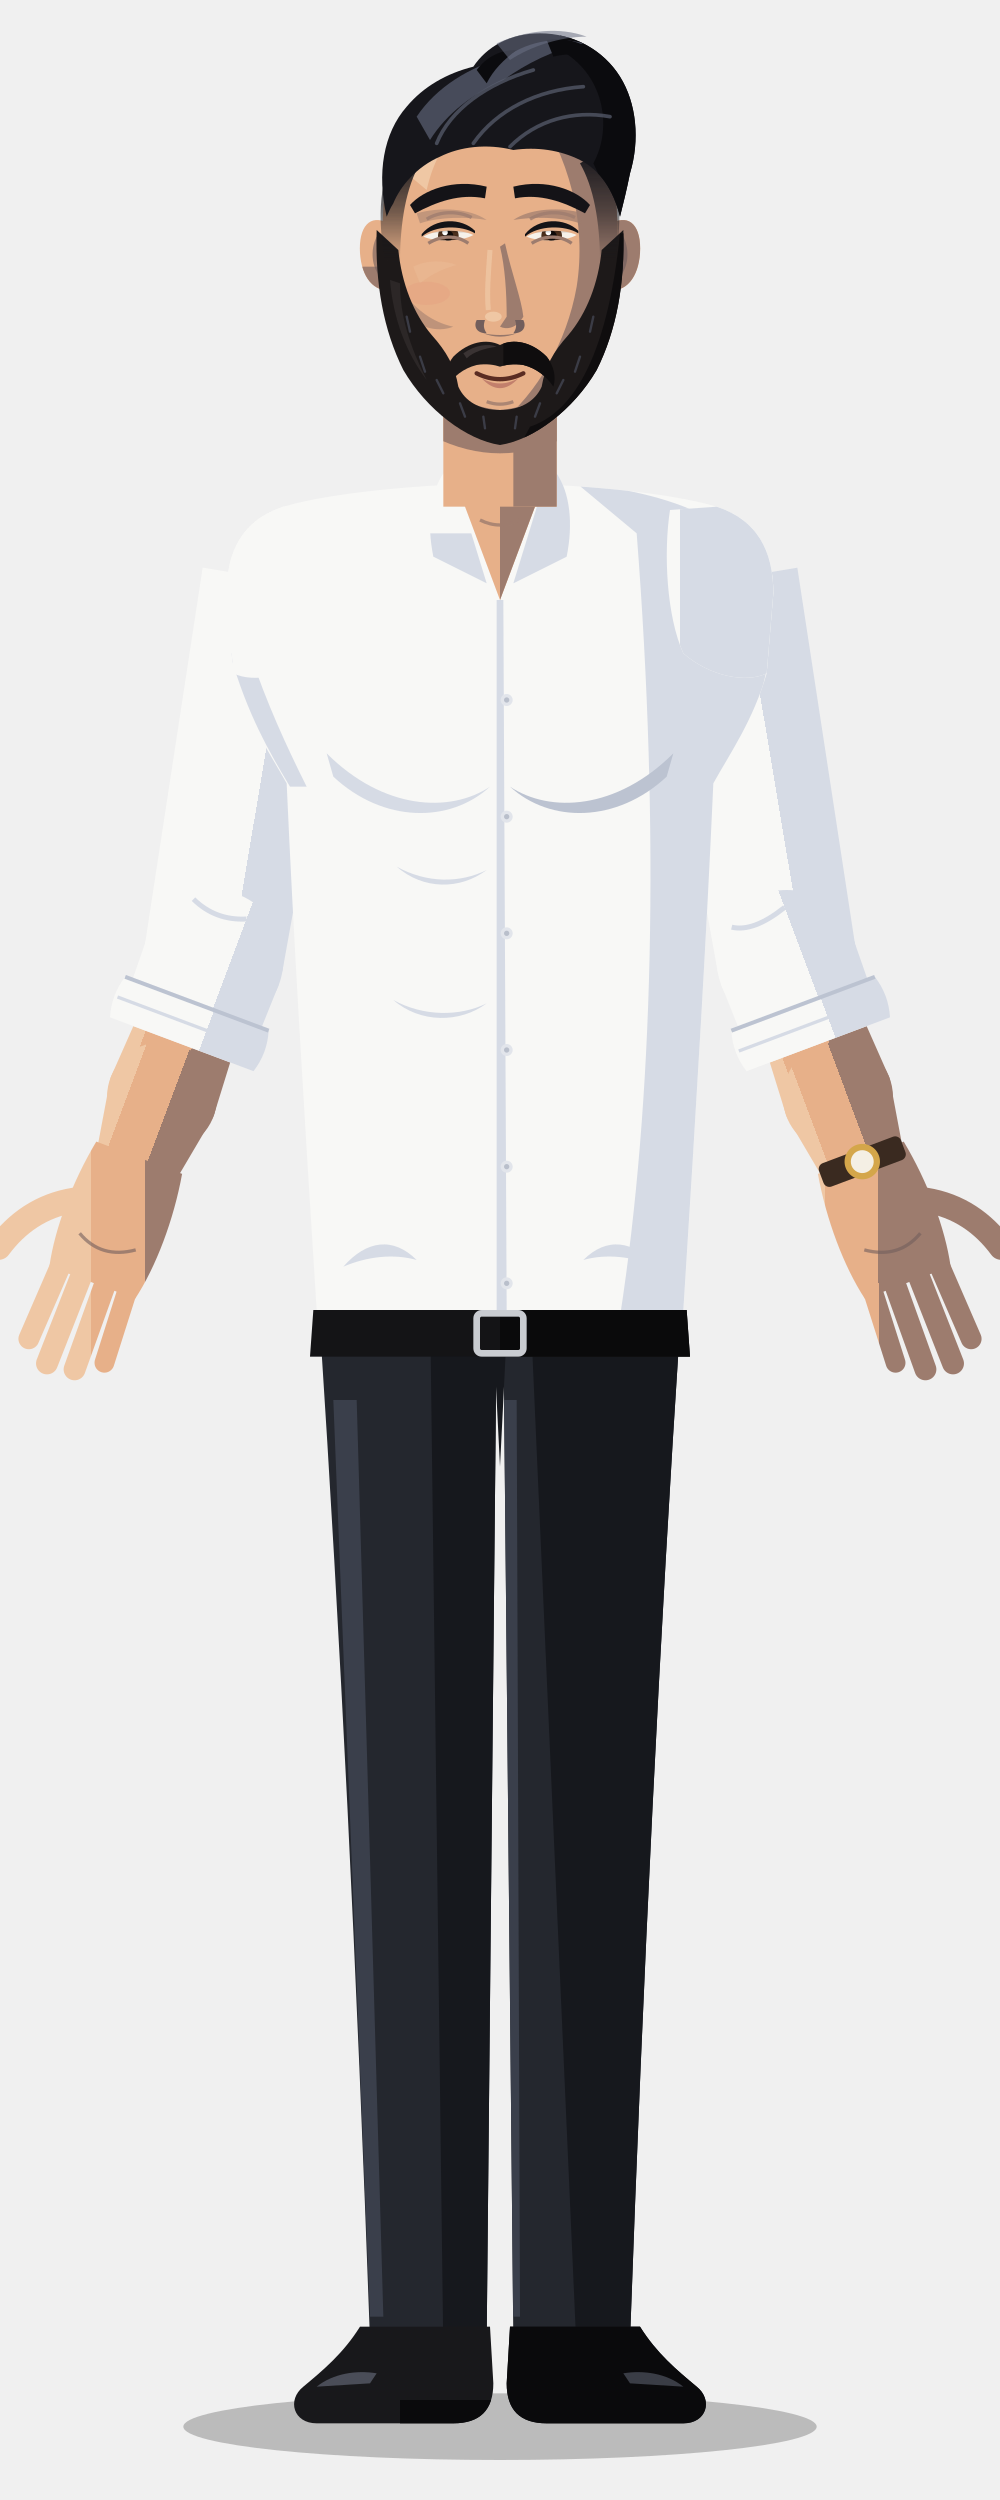
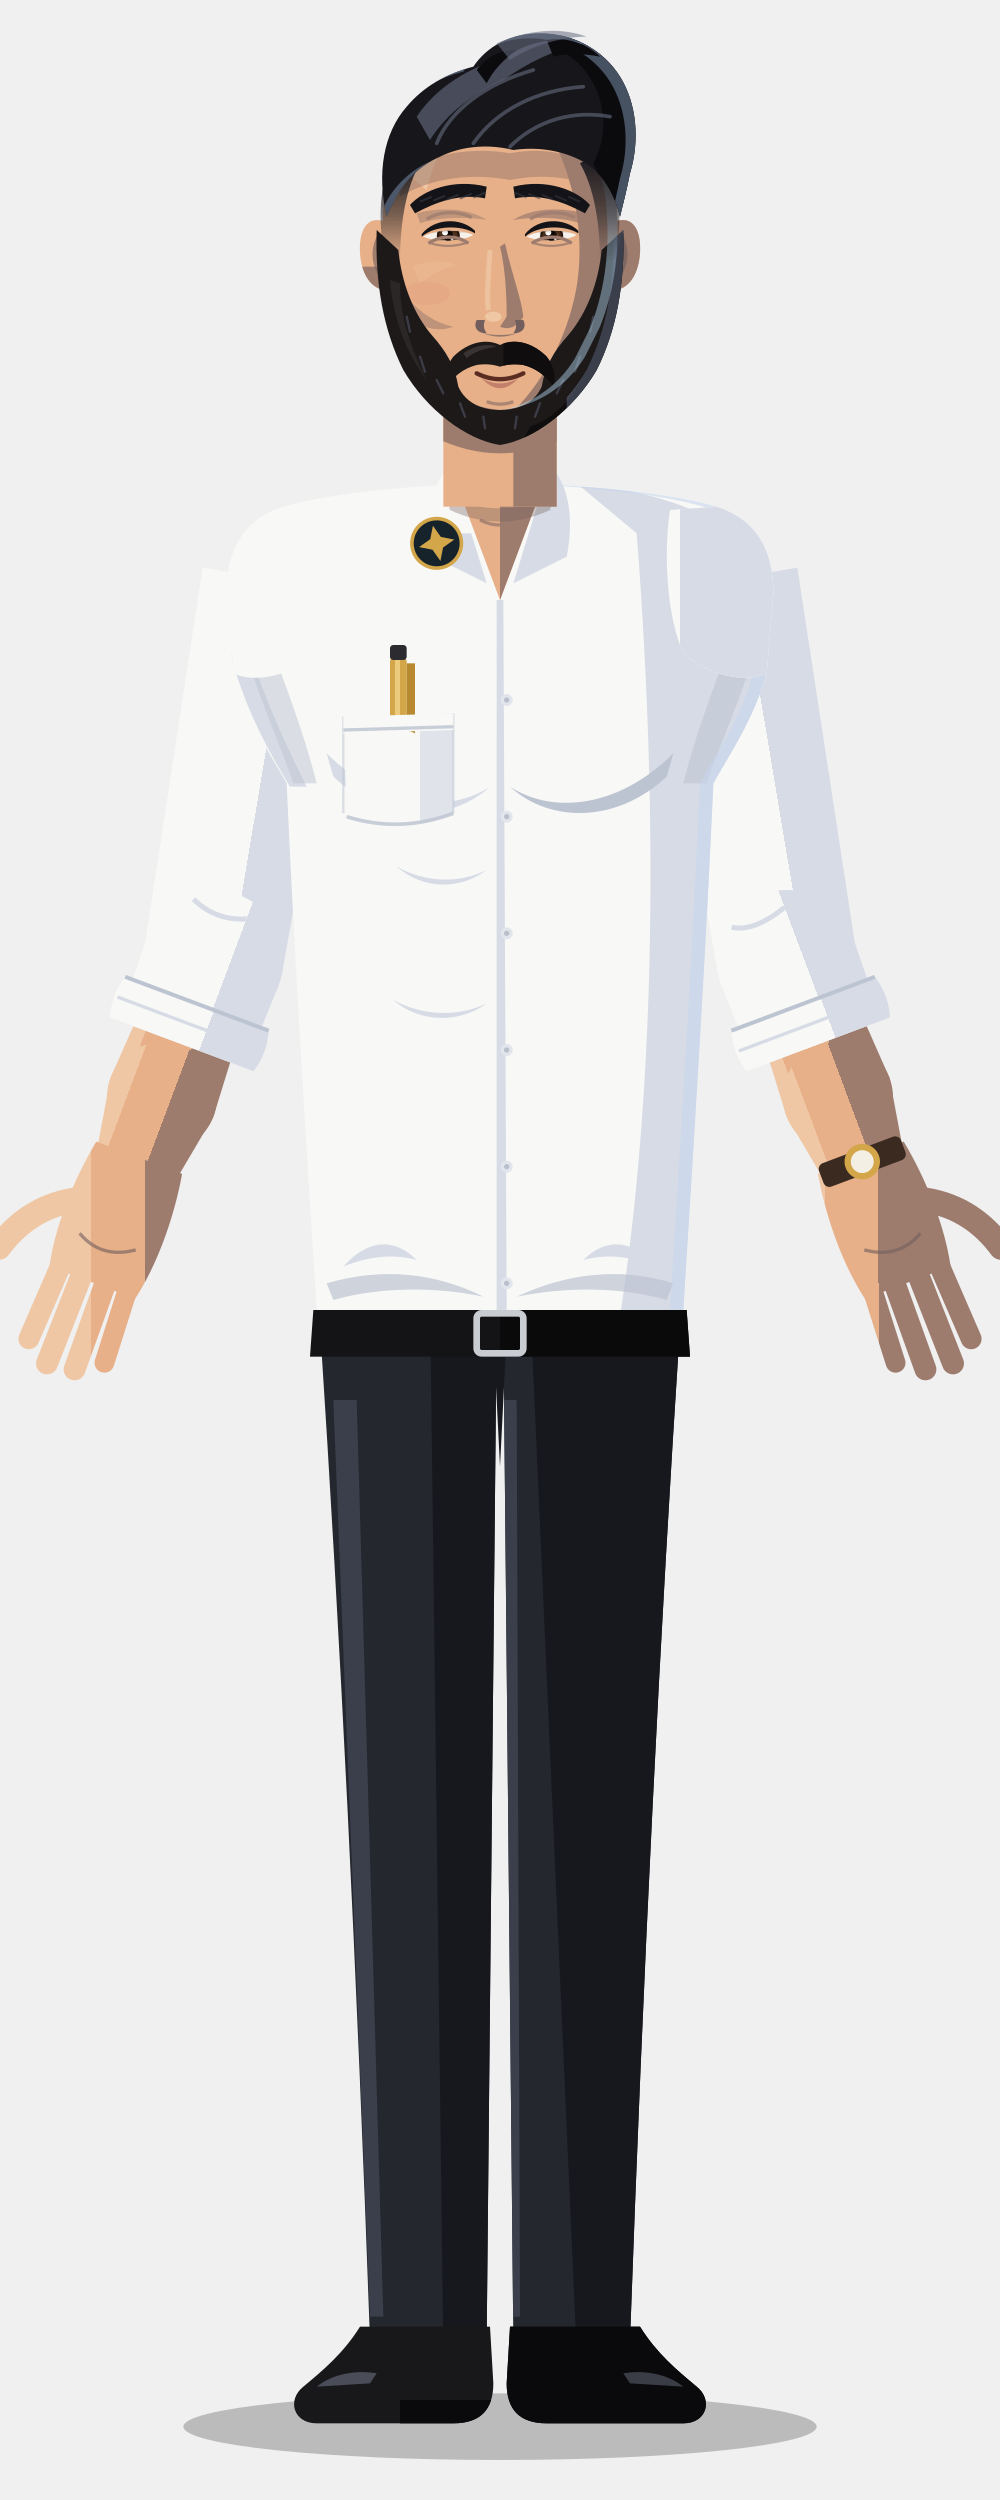
<svg xmlns="http://www.w3.org/2000/svg" viewBox="0 0 600 1500" width="600" height="1500">
  <defs>
    <linearGradient id="fade" x1="0" y1="0" x2="0" y2="1">
      <stop offset="0" stop-color="#16161b" stop-opacity="1" />
      <stop offset="0.55" stop-color="#16161b" stop-opacity="0.55" />
      <stop offset="1" stop-color="#16161b" stop-opacity="0" />
    </linearGradient>
    <clipPath id="c1">
      <path d="M192,796 L298,796 L292,1404 L222,1404 C214,1180 204,980 192,796 Z" />
    </clipPath>
    <clipPath id="c2">
      <path d="M216,1396 L294,1396 L296,1430 C296,1446 288,1454 272,1454 L190,1454 C176,1454 172,1440 182,1432 C194,1422 206,1412 216,1396 Z" />
    </clipPath>
    <clipPath id="c3">
      <path d="M 408,796 L 302,796 L 308,1404 L 378,1404 C 386,1180 396,980 408,796 Z" />
    </clipPath>
    <clipPath id="c4">
      <path d="M 384,1396 L 306,1396 L 304,1430 C 304,1446 312,1454 328,1454 L 410,1454 C 424,1454 428,1440 418,1432 C 406,1422 394,1412 384,1396 Z" />
    </clipPath>
    <linearGradient id="g5" gradientUnits="userSpaceOnUse" x1="73.1" y1="631.2" x2="133.1" y2="653.7">
      <stop offset="0" stop-color="#efc7a4" />
      <stop offset="0.14" stop-color="#efc7a4" />
      <stop offset="0.14" stop-color="#e7b089" />
      <stop offset="0.6" stop-color="#e7b089" />
      <stop offset="0.6" stop-color="#9d7c6e" />
      <stop offset="1" stop-color="#9d7c6e" />
    </linearGradient>
    <linearGradient id="g6" gradientUnits="userSpaceOnUse" x1="60.4" y1="678.0" x2="111.9" y2="697.3">
      <stop offset="0" stop-color="#efc7a4" />
      <stop offset="0.14" stop-color="#efc7a4" />
      <stop offset="0.14" stop-color="#e7b089" />
      <stop offset="0.6" stop-color="#e7b089" />
      <stop offset="0.6" stop-color="#9d7c6e" />
      <stop offset="1" stop-color="#9d7c6e" />
    </linearGradient>
    <linearGradient id="g7" gradientUnits="userSpaceOnUse" x1="104.1" y1="454.8" x2="189.9" y2="469.2">
      <stop offset="0" stop-color="#f8f8f6" />
      <stop offset="0.62" stop-color="#f8f8f6" />
      <stop offset="0.62" stop-color="#d6dbe5" />
      <stop offset="1" stop-color="#d6dbe5" />
    </linearGradient>
    <linearGradient id="g8" gradientUnits="userSpaceOnUse" x1="81.9" y1="580.6" x2="159.7" y2="609.8">
      <stop offset="0" stop-color="#f8f8f6" />
      <stop offset="0.62" stop-color="#f8f8f6" />
      <stop offset="0.62" stop-color="#d6dbe5" />
      <stop offset="1" stop-color="#d6dbe5" />
    </linearGradient>
    <linearGradient id="g9" gradientUnits="userSpaceOnUse" x1="70.5" y1="598.2" x2="156.7" y2="630.6">
      <stop offset="0" stop-color="#f8f8f6" />
      <stop offset="0.62" stop-color="#f8f8f6" />
      <stop offset="0.62" stop-color="#d6dbe5" />
      <stop offset="1" stop-color="#d6dbe5" />
    </linearGradient>
    <linearGradient id="g10" gradientUnits="userSpaceOnUse" x1="-26.2" y1="9.8" x2="26.2" y2="-9.8">
      <stop offset="0" stop-color="#efc7a4" />
      <stop offset="0.14" stop-color="#efc7a4" />
      <stop offset="0.14" stop-color="#e7b089" />
      <stop offset="0.6" stop-color="#e7b089" />
      <stop offset="0.6" stop-color="#9d7c6e" />
      <stop offset="1" stop-color="#9d7c6e" />
    </linearGradient>
    <linearGradient id="g11" gradientUnits="userSpaceOnUse" x1="466.9" y1="653.7" x2="526.9" y2="631.2">
      <stop offset="0" stop-color="#efc7a4" />
      <stop offset="0.14" stop-color="#efc7a4" />
      <stop offset="0.14" stop-color="#e7b089" />
      <stop offset="0.6" stop-color="#e7b089" />
      <stop offset="0.6" stop-color="#9d7c6e" />
      <stop offset="1" stop-color="#9d7c6e" />
    </linearGradient>
    <linearGradient id="g12" gradientUnits="userSpaceOnUse" x1="488.1" y1="697.3" x2="539.6" y2="678.0">
      <stop offset="0" stop-color="#efc7a4" />
      <stop offset="0.14" stop-color="#efc7a4" />
      <stop offset="0.14" stop-color="#e7b089" />
      <stop offset="0.6" stop-color="#e7b089" />
      <stop offset="0.6" stop-color="#9d7c6e" />
      <stop offset="1" stop-color="#9d7c6e" />
    </linearGradient>
    <linearGradient id="g13" gradientUnits="userSpaceOnUse" x1="410.1" y1="469.2" x2="495.9" y2="454.8">
      <stop offset="0" stop-color="#f8f8f6" />
      <stop offset="0.62" stop-color="#f8f8f6" />
      <stop offset="0.62" stop-color="#d6dbe5" />
      <stop offset="1" stop-color="#d6dbe5" />
    </linearGradient>
    <linearGradient id="g14" gradientUnits="userSpaceOnUse" x1="440.3" y1="609.8" x2="518.1" y2="580.6">
      <stop offset="0" stop-color="#f8f8f6" />
      <stop offset="0.62" stop-color="#f8f8f6" />
      <stop offset="0.62" stop-color="#d6dbe5" />
      <stop offset="1" stop-color="#d6dbe5" />
    </linearGradient>
    <linearGradient id="g15" gradientUnits="userSpaceOnUse" x1="443.3" y1="630.6" x2="529.5" y2="598.2">
      <stop offset="0" stop-color="#f8f8f6" />
      <stop offset="0.62" stop-color="#f8f8f6" />
      <stop offset="0.62" stop-color="#d6dbe5" />
      <stop offset="1" stop-color="#d6dbe5" />
    </linearGradient>
    <linearGradient id="g16" gradientUnits="userSpaceOnUse" x1="26.2" y1="-9.8" x2="-26.2" y2="9.8">
      <stop offset="0" stop-color="#efc7a4" />
      <stop offset="0.14" stop-color="#efc7a4" />
      <stop offset="0.14" stop-color="#e7b089" />
      <stop offset="0.6" stop-color="#e7b089" />
      <stop offset="0.6" stop-color="#9d7c6e" />
      <stop offset="1" stop-color="#9d7c6e" />
    </linearGradient>
    <clipPath id="c17">
      <path d="M300,290 C268,290 204,294 170,304 C146,312 136,330 136,356 L140,404 C148,432 162,452 172,470 C176,560 182,660 190,786 L410,786 C418,660 424,560 428,470 C438,452 452,432 460,404 L464,356 C464,330 454,312 430,304 C396,294 332,290 300,290 Z" />
    </clipPath>
    <clipPath id="c18">
      <path d="M276,296 L324,296 L300,360 Z" />
    </clipPath>
    <clipPath id="c19">
      <path d="M266,284 C258,296 256,314 260,334 L292,350 L276,298 Z" />
    </clipPath>
    <clipPath id="c20">
      <path d="M 334,284 C 342,296 344,314 340,334 L 308,350 L 324,298 Z" />
    </clipPath>
    <clipPath id="c21">
+       <path d="M300,290 C268,290 204,294 170,304 C146,312 136,330 136,356 L140,404 C148,432 162,452 172,470 C176,560 182,660 190,786 L410,786 C418,660 424,560 428,470 C438,452 452,432 460,404 L464,356 C464,330 454,312 430,304 C396,294 332,290 300,290 Z" />
+     </clipPath>
+     <clipPath id="c22">
      <path d="M188,786 L412,786 L414,814 L186,814 Z" />
    </clipPath>
-     <clipPath id="c22">
+     <clipPath id="c23">
      <path d="M170,304 C146,312 136,330 136,356 L140,404 C152,410 174,406 190,392 C200,370 202,332 198,306 Z" />
    </clipPath>
-     <clipPath id="c23">
+     <clipPath id="c24">
      <path d="M 430,304 C 454,312 464,330 464,356 L 460,404 C 448,410 426,406 410,392 C 400,370 398,332 402,306 Z" />
    </clipPath>
-     <clipPath id="c24">
+     <clipPath id="c25">
      <path d="M233,134 C222,128 215,136 216,152 C217,166 224,176 236,174 Z" />
    </clipPath>
-     <clipPath id="c25">
+     <clipPath id="c26">
      <path d="M 367,134 C 378,128 385,136 384,152 C 383,166 376,176 364,174 Z" />
    </clipPath>
-     <clipPath id="c26">
+     <clipPath id="c27">
      <path d="M266,220 L266,304 L334,304 L334,220 Z" />
    </clipPath>
-     <clipPath id="c27">
+     <clipPath id="c28">
      <path d="M300,64 C341,64 369,88 370,126 C372,152 368,176 360,196 L351,214 C340,232 322,244 300,246 C278,244 260,232 249,214 L240,196 C232,176 228,152 230,126 C231,88 259,64 300,64 Z" />
    </clipPath>
-     <clipPath id="c28">
+     <clipPath id="c29">
      <path d="M254,142 C261,137.5 277,137.5 284,141 C277,145.15 261,145.15 254,142 Z" />
    </clipPath>
-     <clipPath id="c29">
+     <clipPath id="c30">
      <path d="M316,142 C323,137.5 339,137.5 346,141 C339,145.15 323,145.15 316,142 Z" />
    </clipPath>
-     <clipPath id="c30">
+     <clipPath id="c31">
      <path d="M226,138 C225,170 230,198 242,222 C256,246 280,264 300,267 C320,264 344,246 358,222 C370,198 375,170 374,138 L361,150 C359,170 352,188 341,201 C332,211 327,220 325,232 C321,241 312,246 300,246 C288,246 279,241 275,232 C273,220 268,211 259,201 C248,188 241,170 239,150 Z" />
    </clipPath>
-     <clipPath id="c31">
+     <clipPath id="c32">
      <path d="M272,214 C281,205 292,203 300,207 C308,203 319,205 328,214 C332,219 334,226 332,232 C328,226 322,221 314,219 C308,218 303,219 300,220 C297,219 292,218 286,219 C278,221 272,226 268,232 C266,226 268,219 272,214 Z" />
    </clipPath>
-     <clipPath id="c32">
+     <clipPath id="c33">
+       <path d="M300,64 C341,64 369,88 370,126 C372,152 368,176 360,196 L351,214 C340,232 322,244 300,246 C278,244 260,232 249,214 L240,196 C232,176 228,152 230,126 C231,88 259,64 300,64 Z" />
+     </clipPath>
+     <clipPath id="c34">
+       <path d="M226,138 C225,170 230,198 242,222 C256,246 280,264 300,267 C320,264 344,246 358,222 C370,198 375,170 374,138 L361,150 C359,170 352,188 341,201 C332,211 327,220 325,232 C321,241 312,246 300,246 C288,246 279,241 275,232 C273,220 268,211 259,201 C248,188 241,170 239,150 Z" />
+     </clipPath>
+     <clipPath id="c35">
+       <rect x="340" y="0" width="600" height="1500" />
+     </clipPath>
+     <clipPath id="c36">
+       <path d="M232,130 C226,104 230,80 244,64 C254,52 268,44 284,40 C292,28 306,20 324,20 C344,20 362,30 372,46 C382,62 384,84 378,104 C376,114 374,122 372,130 C368,114 360,102 348,96 C336,90 322,88 308,90 C292,86 276,88 264,94 C250,100 240,112 236,122 C234,125 233,128 232,130 Z" />
+     </clipPath>
+     <clipPath id="c37">
      <path d="M232,130 C226,104 230,80 244,64 C254,52 268,44 284,40 C292,28 306,20 324,20 C344,20 362,30 372,46 C382,62 384,84 378,104 C376,114 374,122 372,130 C368,114 360,102 348,96 C336,90 322,88 308,90 C292,86 276,88 264,94 C250,100 240,112 236,122 C234,125 233,128 232,130 Z" />
    </clipPath>
  </defs>
  <ellipse cx="300" cy="1456" rx="190" ry="20" fill="#000" opacity="0.22" />
  <path d="M192,796 L298,796 L292,1404 L222,1404 C214,1180 204,980 192,796 Z" fill="#24272e" />
  <g clip-path="url(#c1)">
    <path d="M258,780 L304,780 L300,1412 L266,1412 Z" fill="#16181d" />
    <path d="M200,840 L214,840 L230,1390 L222,1390 Z" fill="#3a3f4b" />
  </g>
  <path d="M216,1396 L294,1396 L296,1430 C296,1446 288,1454 272,1454 L190,1454 C176,1454 172,1440 182,1432 C194,1422 206,1412 216,1396 Z" fill="#18181b" />
  <g clip-path="url(#c2)">
    <path d="M240,1440 L300,1440 L300,1460 L240,1460 Z" fill="#0a0a0c" />
    <path d="M190,1432 C200,1424 214,1422 226,1424 L222,1430 Z" fill="#4a4d58" />
  </g>
  <path d="M 408,796 L 302,796 L 308,1404 L 378,1404 C 386,1180 396,980 408,796 Z" fill="#24272e" />
  <g clip-path="url(#c3)">
    <path d="M318,780 L420,780 L420,1412 L346,1412 Z" fill="#16181d" />
    <path d="M 310,840 L 302,840 L 306,1390 L 312,1390 Z" fill="#3a3f4b" />
  </g>
  <path d="M 384,1396 L 306,1396 L 304,1430 C 304,1446 312,1454 328,1454 L 410,1454 C 424,1454 428,1440 418,1432 C 406,1422 394,1412 384,1396 Z" fill="#18181b" />
  <g clip-path="url(#c4)">
    <path d="M300,1380 L440,1380 L440,1460 L300,1460 Z" fill="#0a0a0c" />
    <path d="M 410,1432 C 400,1424 386,1422 374,1424 L 378,1430 Z" fill="#3a3d46" />
  </g>
  <path d="M296,800 L300,880 L304,800 Z" fill="#16181d" />
  <path d="M80.0,615.7 L66.3,646.7 L128.1,669.8 L138.1,637.5 Z" fill="url(#g5)" />
  <circle cx="97.2" cy="658.3" r="33.0" fill="url(#g6)" />
  <path d="M66.3,646.7 L54.5,709.4 L95.7,724.8 L128.1,669.8 Z" fill="url(#g6)" />
  <path d="M121.6,340.6 L86.6,569.1 L169.4,582.9 L210.4,355.4 Z" fill="url(#g7)" />
  <circle cx="128.0" cy="576.0" r="42.0" fill="url(#g8)" />
  <path d="M88.7,561.3 L75.2,600.0 L152.0,628.8 L167.3,590.7 Z" fill="url(#g8)" />
  <path d="M161.2,618.4 Q160.4,632.0 152.1,642.7 L66.0,610.4 Q66.8,596.8 75.1,586.1 Z" fill="url(#g9)" />
  <path d="M161.2,618.4 L75.1,586.1" stroke="#bcc3d1" stroke-width="2.4" />
  <path d="M156.7,630.6 L70.5,598.2" stroke="#d6dbe5" stroke-width="2" />
  <path d="M116.1,539.5 q13.1,12.9 31.8,11.9" fill="none" stroke="#d6dbe5" stroke-width="3" />
  <g transform="translate(80.0,704.0) rotate(20.6)">
    <g transform="scale(1.25,1.25)">
      <path d="M-22,-8 C-26,14 -26,38 -22,56 L22,56 C26,38 26,14 22,-8 Z" fill="url(#g10)" />
      <path d="M-17,52 L-19.0,92" stroke="url(#g10)" stroke-width="10" stroke-linecap="round" />
      <path d="M-6,52 L-6.7,100" stroke="url(#g10)" stroke-width="10.5" stroke-linecap="round" />
      <path d="M6,52 L6.7,98" stroke="url(#g10)" stroke-width="10.5" stroke-linecap="round" />
      <path d="M17,52 L19.0,90" stroke="url(#g10)" stroke-width="9.5" stroke-linecap="round" />
      <path d="M-22,22 C-36,30 -44,42 -48,56" stroke="url(#g10)" stroke-width="12" stroke-linecap="round" fill="none" />
      <path d="M-14,36 Q0,44 14,34" fill="none" stroke="#725e5c" stroke-width="1.6" opacity="0.6" />
    </g>
  </g>
  <path d="M461.9,637.5 L471.9,669.8 L533.7,646.7 L520.0,615.7 Z" fill="url(#g11)" />
  <circle cx="502.8" cy="658.3" r="33.0" fill="url(#g12)" />
  <path d="M471.9,669.8 L504.3,724.8 L545.5,709.4 L533.7,646.7 Z" fill="url(#g12)" />
  <path d="M389.6,355.4 L430.6,582.9 L513.4,569.1 L478.4,340.6 Z" fill="url(#g13)" />
  <circle cx="472.0" cy="576.0" r="42.0" fill="url(#g14)" />
  <path d="M432.7,590.7 L448.0,628.8 L524.8,600.0 L511.3,561.3 Z" fill="url(#g14)" />
  <path d="M524.9,586.1 Q533.2,596.8 534.0,610.4 L447.9,642.7 Q439.6,632.0 438.8,618.4 Z" fill="url(#g15)" />
  <path d="M524.9,586.1 L438.8,618.4" stroke="#bcc3d1" stroke-width="2.4" />
  <path d="M529.5,598.2 L443.3,630.6" stroke="#d6dbe5" stroke-width="2" />
  <path d="M439.0,556.3 q13.1,3.1 31.8,-11.9" fill="none" stroke="#d6dbe5" stroke-width="3" />
  <g transform="translate(520.0,704.0) rotate(-20.6)">
    <g transform="scale(-1.25,1.25)">
      <path d="M-22,-8 C-26,14 -26,38 -22,56 L22,56 C26,38 26,14 22,-8 Z" fill="url(#g16)" />
      <path d="M-17,52 L-19.0,92" stroke="url(#g16)" stroke-width="10" stroke-linecap="round" />
      <path d="M-6,52 L-6.7,100" stroke="url(#g16)" stroke-width="10.5" stroke-linecap="round" />
      <path d="M6,52 L6.7,98" stroke="url(#g16)" stroke-width="10.5" stroke-linecap="round" />
      <path d="M17,52 L19.0,90" stroke="url(#g16)" stroke-width="9.5" stroke-linecap="round" />
      <path d="M-22,22 C-36,30 -44,42 -48,56" stroke="url(#g16)" stroke-width="12" stroke-linecap="round" fill="none" />
      <path d="M-14,36 Q0,44 14,34" fill="none" stroke="#725e5c" stroke-width="1.6" opacity="0.6" />
      <rect x="-21" y="-12" width="42" height="12" rx="3" fill="#3a2a20" />
      <circle cx="0" cy="-6" r="8.5" fill="#d4a64a" />
      <circle cx="0" cy="-6" r="5.5" fill="#f4efe4" />
    </g>
  </g>
  <path d="M300,290 C268,290 204,294 170,304 C146,312 136,330 136,356 L140,404 C148,432 162,452 172,470 C176,560 182,660 190,786 L410,786 C418,660 424,560 428,470 C438,452 452,432 460,404 L464,356 C464,330 454,312 430,304 C396,294 332,290 300,290 Z" fill="#f8f8f6" />
  <g clip-path="url(#c17)">
    <path d="M346,290 C406,296 466,316 464,374 C460,422 444,450 430,474 L414,790 L372,790 C392,660 396,500 382,320 Z" fill="#d6dbe5" />
    <path d="M138,392 C148,428 162,452 174,472 L184,472 C172,448 160,422 150,392 Z" fill="#d6dbe5" />
  </g>
  <path d="M196,452 C230,486 270,488 294,472 C270,494 230,494 200,466 Z" fill="#d6dbe5" />
  <path d="M404,452 C370,486 330,488 306,472 C330,494 370,494 400,466 Z" fill="#bcc3d1" />
  <path d="M236,600 C254,610 276,610 292,602 C276,614 252,614 236,600 Z" fill="#d6dbe5" />
  <path d="M206,760 C220,744 236,742 250,756 C236,752 220,754 206,760 Z" fill="#d6dbe5" />
  <path d="M350,756 C364,742 380,744 394,760 C380,754 364,752 350,756 Z" fill="#d6dbe5" />
  <path d="M238,520 C256,530 276,530 292,522 C276,534 254,534 238,520 Z" fill="#d6dbe5" />
  <path d="M276,296 L324,296 L300,360 Z" fill="#e7b089" />
  <g clip-path="url(#c18)">
    <path d="M300,290 L330,290 L300,364 Z" fill="#9d7c6e" />
  </g>
  <path d="M288,312 Q300,318 312,312" fill="none" stroke="#9d7c6e" stroke-width="2" opacity="0.8" />
  <path d="M266,284 C258,296 256,314 260,334 L292,350 L276,298 Z" fill="#f8f8f6" />
  <g clip-path="url(#c19)">
    <path d="M256,320 L292,320 L292,352 L256,352 Z" fill="#d6dbe5" />
  </g>
  <path d="M 334,284 C 342,296 344,314 340,334 L 308,350 L 324,298 Z" fill="#f8f8f6" />
  <g clip-path="url(#c20)">
    <path d="M 334,284 C 342,296 344,314 340,334 L 308,350 L 324,298 Z" fill="#d6dbe5" />
  </g>
  <path d="M268,286 Q300,280 332,286 L326,292 Q300,288 274,292 Z" fill="#d6dbe5" />
  <path d="M298,360 L302,360 L304,786 L298,786 Z" fill="#d6dbe5" />
  <circle cx="304" cy="420" r="3.6" fill="#e2e5eb" />
  <circle cx="304" cy="420" r="1.6" fill="#b9bfcb" />
  <circle cx="304" cy="490" r="3.6" fill="#e2e5eb" />
  <circle cx="304" cy="490" r="1.6" fill="#b9bfcb" />
  <circle cx="304" cy="560" r="3.6" fill="#e2e5eb" />
  <circle cx="304" cy="560" r="1.6" fill="#b9bfcb" />
  <circle cx="304" cy="630" r="3.6" fill="#e2e5eb" />
  <circle cx="304" cy="630" r="1.6" fill="#b9bfcb" />
  <circle cx="304" cy="700" r="3.6" fill="#e2e5eb" />
  <circle cx="304" cy="700" r="1.6" fill="#b9bfcb" />
  <circle cx="304" cy="770" r="3.6" fill="#e2e5eb" />
  <circle cx="304" cy="770" r="1.6" fill="#b9bfcb" />
+   <path d="M150,400 C160,430 170,452 176,470 L190,470 C184,446 176,424 168,402 Z" fill="#bcc3d1" opacity="0.5" />
+   <path d="M 450,400 C 440,430 430,452 424,470 L 410,470 C 416,446 424,424 432,402 Z" fill="#bcc3d1" opacity="0.6" />
+   <path d="M196,770 C230,760 262,764 290,778 C262,772 228,772 200,780 Z" fill="#bcc3d1" opacity="0.7" />
+   <path d="M310,778 C340,764 372,760 404,770 L400,780 C372,772 340,772 310,778 Z" fill="#bcc3d1" opacity="0.7" />
+   <path d="M268,298 Q300,312 332,298 L330,306 Q300,320 270,306 Z" fill="#725e5c" opacity="0.35" />
+   <g clip-path="url(#c21)">
+     <path d="M-10,-10 L610,-10 L610,1510 L-10,1510 Z M 292,290 C 260,290 196,294 162,304 C 138,312 128,330 128,356 L 132,404 C 140,432 154,452 164,470 C 168,560 174,660 182,786 L 402,786 C 410,660 416,560 420,470 C 430,452 444,432 452,404 L 456,356 C 456,330 446,312 422,304 C 388,294 324,290 292,290 Z" fill-rule="evenodd" fill="#c6d6ee" opacity="0.6" />
+   </g>
  <path d="M188,786 L412,786 L414,814 L186,814 Z" fill="#141416" />
-   <g clip-path="url(#c21)">
+   <g clip-path="url(#c22)">
    <path d="M300,780 L420,780 L420,820 L300,820 Z" fill="#0a0a0b" />
  </g>
  <rect x="286" y="788" width="28" height="24" rx="3" fill="none" stroke="#c9ccd1" stroke-width="4" />
  <path d="M170,304 C146,312 136,330 136,356 L140,404 C152,410 174,406 190,392 C200,370 202,332 198,306 Z" fill="#f8f8f6" />
  <path d="M 430,304 C 454,312 464,330 464,356 L 460,404 C 448,410 426,406 410,392 C 400,370 398,332 402,306 Z" fill="#f8f8f6" />
-   <g clip-path="url(#c23)">
+   <g clip-path="url(#c24)">
    <path d="M408,290 L470,290 L470,420 L408,420 Z" fill="#d6dbe5" />
  </g>
+   <path d="M206,430 L272,428 L272,488 Q240,498 208,490 Z" fill="#f8f8f6" />
+   <path d="M252,429 L272,428 L272,488 Q262,492 252,494 Z" fill="#d6dbe5" opacity="0.7" />
+   <path d="M208,490 Q240,500 272,488" fill="none" stroke="#bcc3d1" stroke-width="2.2" opacity="0.8" />
+   <path d="M206,430 L206,488 M272,428 L272,488" stroke="#bcc3d1" stroke-width="1.4" opacity="0.5" />
+   <rect x="234" y="394" width="10" height="44" rx="3" fill="#d4a64a" />
+   <rect x="237" y="394" width="3" height="44" fill="#f2d48a" opacity="0.8" />
+   <rect x="234" y="387" width="10" height="9" rx="2" fill="#2b2b30" />
+   <path d="M244,398 L249,398 L249,440 L244,438 Z" fill="#b8892f" />
+   <path d="M206,430 L272,428 L272,438 L206,440 Z" fill="#f8f8f6" />
+   <path d="M206,438 L272,436" stroke="#bcc3d1" stroke-width="2" opacity="0.8" />
+   <g transform="translate(262,326) rotate(-12) scale(1.35)">
+     <circle r="11" fill="#16232b" />
+     <path d="M0,-8 L2.4,-2.4 L8,0 L2.4,2.4 L0,8 L-2.4,2.4 L-8,0 L-2.4,-2.4 Z" fill="#d4a64a" />
+     <circle r="11" fill="none" stroke="#d4a64a" stroke-width="1.6" />
+   </g>
  <path d="M233,134 C222,128 215,136 216,152 C217,166 224,176 236,174 Z" fill="#e7b089" />
-   <g clip-path="url(#c24)">
+   <g clip-path="url(#c25)">
    <path d="M200,160 L240,160 L240,190 L200,190 Z" fill="#9d7c6e" />
  </g>
  <path d="M 367,134 C 378,128 385,136 384,152 C 383,166 376,176 364,174 Z" fill="#e7b089" />
-   <g clip-path="url(#c25)">
+   <g clip-path="url(#c26)">
    <path d="M360,120 L400,120 L400,190 L360,190 Z" fill="#9d7c6e" />
  </g>
  <path d="M226,142 C222,150 223,160 228,166 L230,164 C227,158 226,150 229,144 Z" fill="#725e5c" opacity="0.6" />
  <path d="M 374,142 C 378,150 377,160 372,166 L 370,164 C 373,158 374,150 371,144 Z" fill="#725e5c" opacity="0.7" />
  <path d="M266,220 L266,304 L334,304 L334,220 Z" fill="#e7b089" />
-   <g clip-path="url(#c26)">
+   <g clip-path="url(#c27)">
    <path d="M308,210 L340,210 L340,310 L308,310 Z" fill="#9d7c6e" />
    <path d="M260,210 L340,210 L340,262 Q300,282 260,262 Z" fill="#9d7c6e" />
  </g>
  <path d="M300,64 C341,64 369,88 370,126 C372,152 368,176 360,196 L351,214 C340,232 322,244 300,246 C278,244 260,232 249,214 L240,196 C232,176 228,152 230,126 C231,88 259,64 300,64 Z" fill="#e7b089" />
-   <g clip-path="url(#c27)">
+   <g clip-path="url(#c28)">
    <path d="M318,60 C352,70 376,96 376,130 C378,170 368,204 350,228 C336,244 318,252 300,254 C322,236 340,206 346,172 C352,134 342,94 318,60 Z" fill="#9d7c6e" />
    <path d="M244,104 C250,86 264,74 282,70 C268,82 260,96 256,114 Z" fill="#efc7a4" />
  </g>
  <path d="M248,160 C256,156 266,156 274,159 C266,161 258,165 252,170 Z" fill="#efc7a4" opacity="0.25" />
  <path d="M244,178 C252,188 262,194 272,196 C262,200 250,196 244,188 Z" fill="#9d7c6e" opacity="0.55" />
  <ellipse cx="256" cy="176" rx="14" ry="7" fill="#e07e70" opacity="0.14" />
  <path d="M246,123 C254,114 272,107 292,112 L291,119 C276,116 262,121 249,128 Z" fill="#141317" />
  <path d="M 354,123 C 346,114 328,107 308,112 L 309,119 C 324,116 338,121 351,128 Z" fill="#141317" />
+   <path d="M252,121.0 l7,-3" stroke="#3a3d48" stroke-width="1.1" opacity="0.6" />
+   <path d="M348,121.0 l-7,-3" stroke="#3a3d48" stroke-width="1.1" opacity="0.5" />
+   <path d="M260,120.4 l7,-3" stroke="#3a3d48" stroke-width="1.1" opacity="0.6" />
+   <path d="M340,120.4 l-7,-3" stroke="#3a3d48" stroke-width="1.1" opacity="0.5" />
+   <path d="M268,119.8 l7,-3" stroke="#3a3d48" stroke-width="1.1" opacity="0.6" />
+   <path d="M332,119.8 l-7,-3" stroke="#3a3d48" stroke-width="1.1" opacity="0.5" />
+   <path d="M276,119.2 l7,-3" stroke="#3a3d48" stroke-width="1.1" opacity="0.6" />
+   <path d="M324,119.2 l-7,-3" stroke="#3a3d48" stroke-width="1.1" opacity="0.5" />
+   <path d="M284,118.6 l7,-3" stroke="#3a3d48" stroke-width="1.1" opacity="0.6" />
+   <path d="M316,118.6 l-7,-3" stroke="#3a3d48" stroke-width="1.1" opacity="0.5" />
  <path d="M250,128 C264,124 282,125 292,132 C280,130 264,130 252,134 Z" fill="#9d7c6e" opacity="0.5" />
  <path d="M 350,128 C 336,124 318,125 308,132 C 320,130 336,130 348,134 Z" fill="#9d7c6e" opacity="0.7" />
  <path d="M254,142 C261,137.5 277,137.5 284,141 C277,145.15 261,145.15 254,142 Z" fill="#f6f1ea" />
-   <g clip-path="url(#c28)">
+   <g clip-path="url(#c29)">
    <circle cx="269" cy="141.5" r="6.2" fill="#4a2e1c" />
    <circle cx="269" cy="141.5" r="3" fill="#0e0907" />
-     <circle cx="267" cy="139.5" r="1.7" fill="#fff" />
+     <circle cx="269" cy="141.5" r="6.2" fill="none" stroke="#2a180e" stroke-width="1.4" />
+     <circle cx="270.5" cy="143" r="3.4" fill="#6b4329" opacity="0.55" />
+     <circle cx="269" cy="141.5" r="3" fill="#0e0907" />
+     <circle cx="267" cy="139.5" r="1.8" fill="#fff" />
+     <circle cx="271.2" cy="143.2" r="0.9" fill="#fff" opacity="0.8" />
    <rect x="249" y="120" width="40" height="19.5" fill="#000" opacity="0.14" />
  </g>
  <path d="M253,142 C261,135.0 277,135.0 285,140 L285,138.5 C277,130.5 261,130.5 253,140.5 Z" fill="#141317" />
+   <path d="M258,145.8 C265,148.2 274,148.2 281,145.2" fill="none" stroke="#725e5c" stroke-width="1.3" opacity="0.55" />
  <path d="M256,131.5 C264,126.5 275,126.5 283,130.5" fill="none" stroke="#9d7c6e" stroke-width="2" opacity="0.8" />
  <path d="M257,146 C265,141 274,141 281,146" fill="none" stroke="#9d7c6e" stroke-width="2" />
  <path d="M316,142 C323,137.5 339,137.5 346,141 C339,145.15 323,145.15 316,142 Z" fill="#f6f1ea" />
-   <g clip-path="url(#c29)">
+   <g clip-path="url(#c30)">
    <circle cx="331" cy="141.5" r="6.2" fill="#4a2e1c" />
    <circle cx="331" cy="141.5" r="3" fill="#0e0907" />
-     <circle cx="329" cy="139.5" r="1.7" fill="#fff" />
+     <circle cx="331" cy="141.5" r="6.2" fill="none" stroke="#2a180e" stroke-width="1.4" />
+     <circle cx="332.5" cy="143" r="3.4" fill="#6b4329" opacity="0.55" />
+     <circle cx="331" cy="141.5" r="3" fill="#0e0907" />
+     <circle cx="329" cy="139.5" r="1.8" fill="#fff" />
+     <circle cx="333.2" cy="143.2" r="0.9" fill="#fff" opacity="0.8" />
    <rect x="311" y="120" width="40" height="19.5" fill="#000" opacity="0.14" />
  </g>
  <path d="M315,142 C323,135.0 339,135.0 347,140 L347,138.5 C339,130.5 323,130.5 315,140.5 Z" fill="#141317" />
+   <path d="M320,145.8 C327,148.2 336,148.2 343,145.2" fill="none" stroke="#725e5c" stroke-width="1.3" opacity="0.55" />
  <path d="M318,131.5 C326,126.5 337,126.5 345,130.5" fill="none" stroke="#9d7c6e" stroke-width="2" opacity="0.8" />
  <path d="M319,146 C327,141 336,141 343,146" fill="none" stroke="#9d7c6e" stroke-width="2" />
  <path d="M303,146 C307,164 313,180 314,190 C310,197 304,198 300,196 L304,190 C304,176 303,160 300,148 Z" fill="#9d7c6e" />
  <path d="M286,192 C284,196 286,200 292,200 C290,197 290,195 291,192 Z" fill="#725e5c" />
  <path d="M314,192 C316,196 314,200 308,200 C310,197 310,195 309,192 Z" fill="#725e5c" />
  <path d="M290,200 Q300,204 310,200 Q300,202 290,200 Z" fill="#725e5c" opacity="0.7" />
  <ellipse cx="296" cy="190" rx="5" ry="3" fill="#efc7a4" />
  <path d="M294,150 C293,164 292,176 293,186" fill="none" stroke="#efc7a4" stroke-width="3" opacity="0.8" />
  <path d="M226,138 C225,170 230,198 242,222 C256,246 280,264 300,267 C320,264 344,246 358,222 C370,198 375,170 374,138 L361,150 C359,170 352,188 341,201 C332,211 327,220 325,232 C321,241 312,246 300,246 C288,246 279,241 275,232 C273,220 268,211 259,201 C248,188 241,170 239,150 Z" fill="#1d1919" />
-   <g clip-path="url(#c30)">
+   <g clip-path="url(#c31)">
    <path d="M318,256 C342,248 364,218 372,140 L390,140 L390,290 L300,290 Z" fill="#0f0d0e" />
    <path d="M234,168 C236,192 244,212 256,228 C246,208 240,190 240,170 Z" fill="#2c2727" />
  </g>
  <path d="M252,214 l3,9" fill="none" stroke="#474b5a" stroke-width="1.4" stroke-linecap="round" stroke-linejoin="round" opacity="0.7" />
  <path d="M262,228 l4,8" fill="none" stroke="#474b5a" stroke-width="1.4" stroke-linecap="round" stroke-linejoin="round" opacity="0.7" />
  <path d="M276,242 l3,8" fill="none" stroke="#474b5a" stroke-width="1.4" stroke-linecap="round" stroke-linejoin="round" opacity="0.7" />
  <path d="M290,250 l1,7" fill="none" stroke="#474b5a" stroke-width="1.4" stroke-linecap="round" stroke-linejoin="round" opacity="0.7" />
  <path d="M244,190 l2,9" fill="none" stroke="#474b5a" stroke-width="1.4" stroke-linecap="round" stroke-linejoin="round" opacity="0.7" />
  <path d="M310,250 l-1,7" fill="none" stroke="#474b5a" stroke-width="1.4" stroke-linecap="round" stroke-linejoin="round" opacity="0.7" />
  <path d="M324,242 l-3,8" fill="none" stroke="#474b5a" stroke-width="1.4" stroke-linecap="round" stroke-linejoin="round" opacity="0.7" />
  <path d="M338,228 l-4,8" fill="none" stroke="#474b5a" stroke-width="1.4" stroke-linecap="round" stroke-linejoin="round" opacity="0.7" />
  <path d="M348,214 l-3,9" fill="none" stroke="#474b5a" stroke-width="1.4" stroke-linecap="round" stroke-linejoin="round" opacity="0.7" />
  <path d="M356,190 l-2,9" fill="none" stroke="#474b5a" stroke-width="1.4" stroke-linecap="round" stroke-linejoin="round" opacity="0.7" />
  <path d="M272,214 C281,205 292,203 300,207 C308,203 319,205 328,214 C332,219 334,226 332,232 C328,226 322,221 314,219 C308,218 303,219 300,220 C297,219 292,218 286,219 C278,221 272,226 268,232 C266,226 268,219 272,214 Z" fill="#1d1919" />
-   <g clip-path="url(#c31)">
+   <g clip-path="url(#c32)">
    <path d="M302,200 L340,200 L340,236 L302,236 Z" fill="#0f0d0e" />
    <path d="M278,212 C285,207 293,206 298,208 C291,209 284,211 280,215 Z" fill="#3a3333" />
  </g>
  <path d="M286,224 Q300,231 314,224" fill="none" stroke="#5a2c22" stroke-width="2.6" stroke-linecap="round" />
  <path d="M289,227 Q300,238.8 311,227 Q300,233.1 289,227 Z" fill="#c27f6c" />
  <path d="M292,241 Q300,244 308,241" fill="none" stroke="#9d7c6e" stroke-width="2" opacity="0.8" />
+   <path d="M238,104 C258,92 284,88 306,92 C326,88 346,92 364,104 L366,116 C346,106 326,104 306,108 C284,104 260,106 240,118 Z" fill="#9d7c6e" opacity="0.55" />
+   <g clip-path="url(#c33)">
+     <path d="M-10,-10 L610,-10 L610,1510 L-10,1510 Z M 294,65 C 335,65 363,89 364,127 C 366,153 362,177 354,197 L 345,215 C 334,233 316,245 294,247 C 272,245 254,233 243,215 L 234,197 C 226,177 222,153 224,127 C 225,89 253,65 294,65 Z" fill-rule="evenodd" fill="#bfe6ff" opacity="0.42" />
+   </g>
+   <g clip-path="url(#c34)">
+     <g clip-path="url(#c35)">
+       <path d="M-10,-10 L610,-10 L610,1510 L-10,1510 Z M 220,138 C 219,170 224,198 236,222 C 250,246 274,264 294,267 C 314,264 338,246 352,222 C 364,198 369,170 368,138 L 355,150 C 353,170 346,188 335,201 C 326,211 321,220 319,232 C 315,241 306,246 294,246 C 282,246 273,241 269,232 C 267,220 262,211 253,201 C 242,188 235,170 233,150 Z" fill-rule="evenodd" fill="#7a8aa8" opacity="0.4" />
+     </g>
+   </g>
  <path d="M231,156 C226,130 228,106 238,90 L252,98 C244,112 240,132 240,158 Z" fill="url(#fade)" />
  <path d="M 369,156 C 374,130 372,106 362,90 L 348,98 C 356,112 360,132 360,158 Z" fill="url(#fade)" />
  <path d="M232,130 C226,104 230,80 244,64 C254,52 268,44 284,40 C292,28 306,20 324,20 C344,20 362,30 372,46 C382,62 384,84 378,104 C376,114 374,122 372,130 C368,114 360,102 348,96 C336,90 322,88 308,90 C292,86 276,88 264,94 C250,100 240,112 236,122 C234,125 233,128 232,130 Z" fill="#16161b" />
-   <g clip-path="url(#c32)">
+   <g clip-path="url(#c36)">
    <path d="M336,18 C368,24 388,52 384,84 C382,104 376,118 372,132 L356,98 C368,76 362,44 336,30 Z" fill="#0b0b0e" />
    <path d="M250,70 C262,52 282,40 304,34 C318,24 336,22 350,26 C332,30 316,38 302,48 C284,56 268,68 258,84 Z" fill="#474b5a" />
+   </g>
+   <g clip-path="url(#c37)">
+     <path d="M-10,-10 L610,-10 L610,1510 L-10,1510 Z M 226,133 C 220,107 224,83 238,67 C 248,55 262,47 278,43 C 286,31 300,23 318,23 C 338,23 356,33 366,49 C 376,65 378,87 372,107 C 370,117 368,125 366,133 C 362,117 354,105 342,99 C 330,93 316,91 302,93 C 286,89 270,91 258,97 C 244,103 234,115 230,125 C 228,128 227,131 226,133 Z" fill-rule="evenodd" fill="#8fa6c8" opacity="0.45" />
  </g>
  <path d="M262,86 C270,66 292,50 320,42" fill="none" stroke="#5a5f70" stroke-width="2.2" stroke-linecap="round" stroke-linejoin="round" opacity="0.7" />
  <path d="M284,86 C298,66 322,54 350,52" fill="none" stroke="#5a5f70" stroke-width="2.2" stroke-linecap="round" stroke-linejoin="round" opacity="0.7" />
  <path d="M306,88 C322,72 344,66 366,70" fill="none" stroke="#5a5f70" stroke-width="2.2" stroke-linecap="round" stroke-linejoin="round" opacity="0.7" />
  <path d="M286,42 C292,34 300,30 310,30 C302,36 296,42 292,50 Z" fill="#0b0b0e" />
  <path d="M328,24 C340,22 352,26 360,34 C350,32 340,32 332,34 Z" fill="#0b0b0e" />
  <path d="M298,26 C316,18 336,16 352,22 C336,22 318,28 306,36 Z" fill="#6a7083" opacity="0.55" />
</svg>
